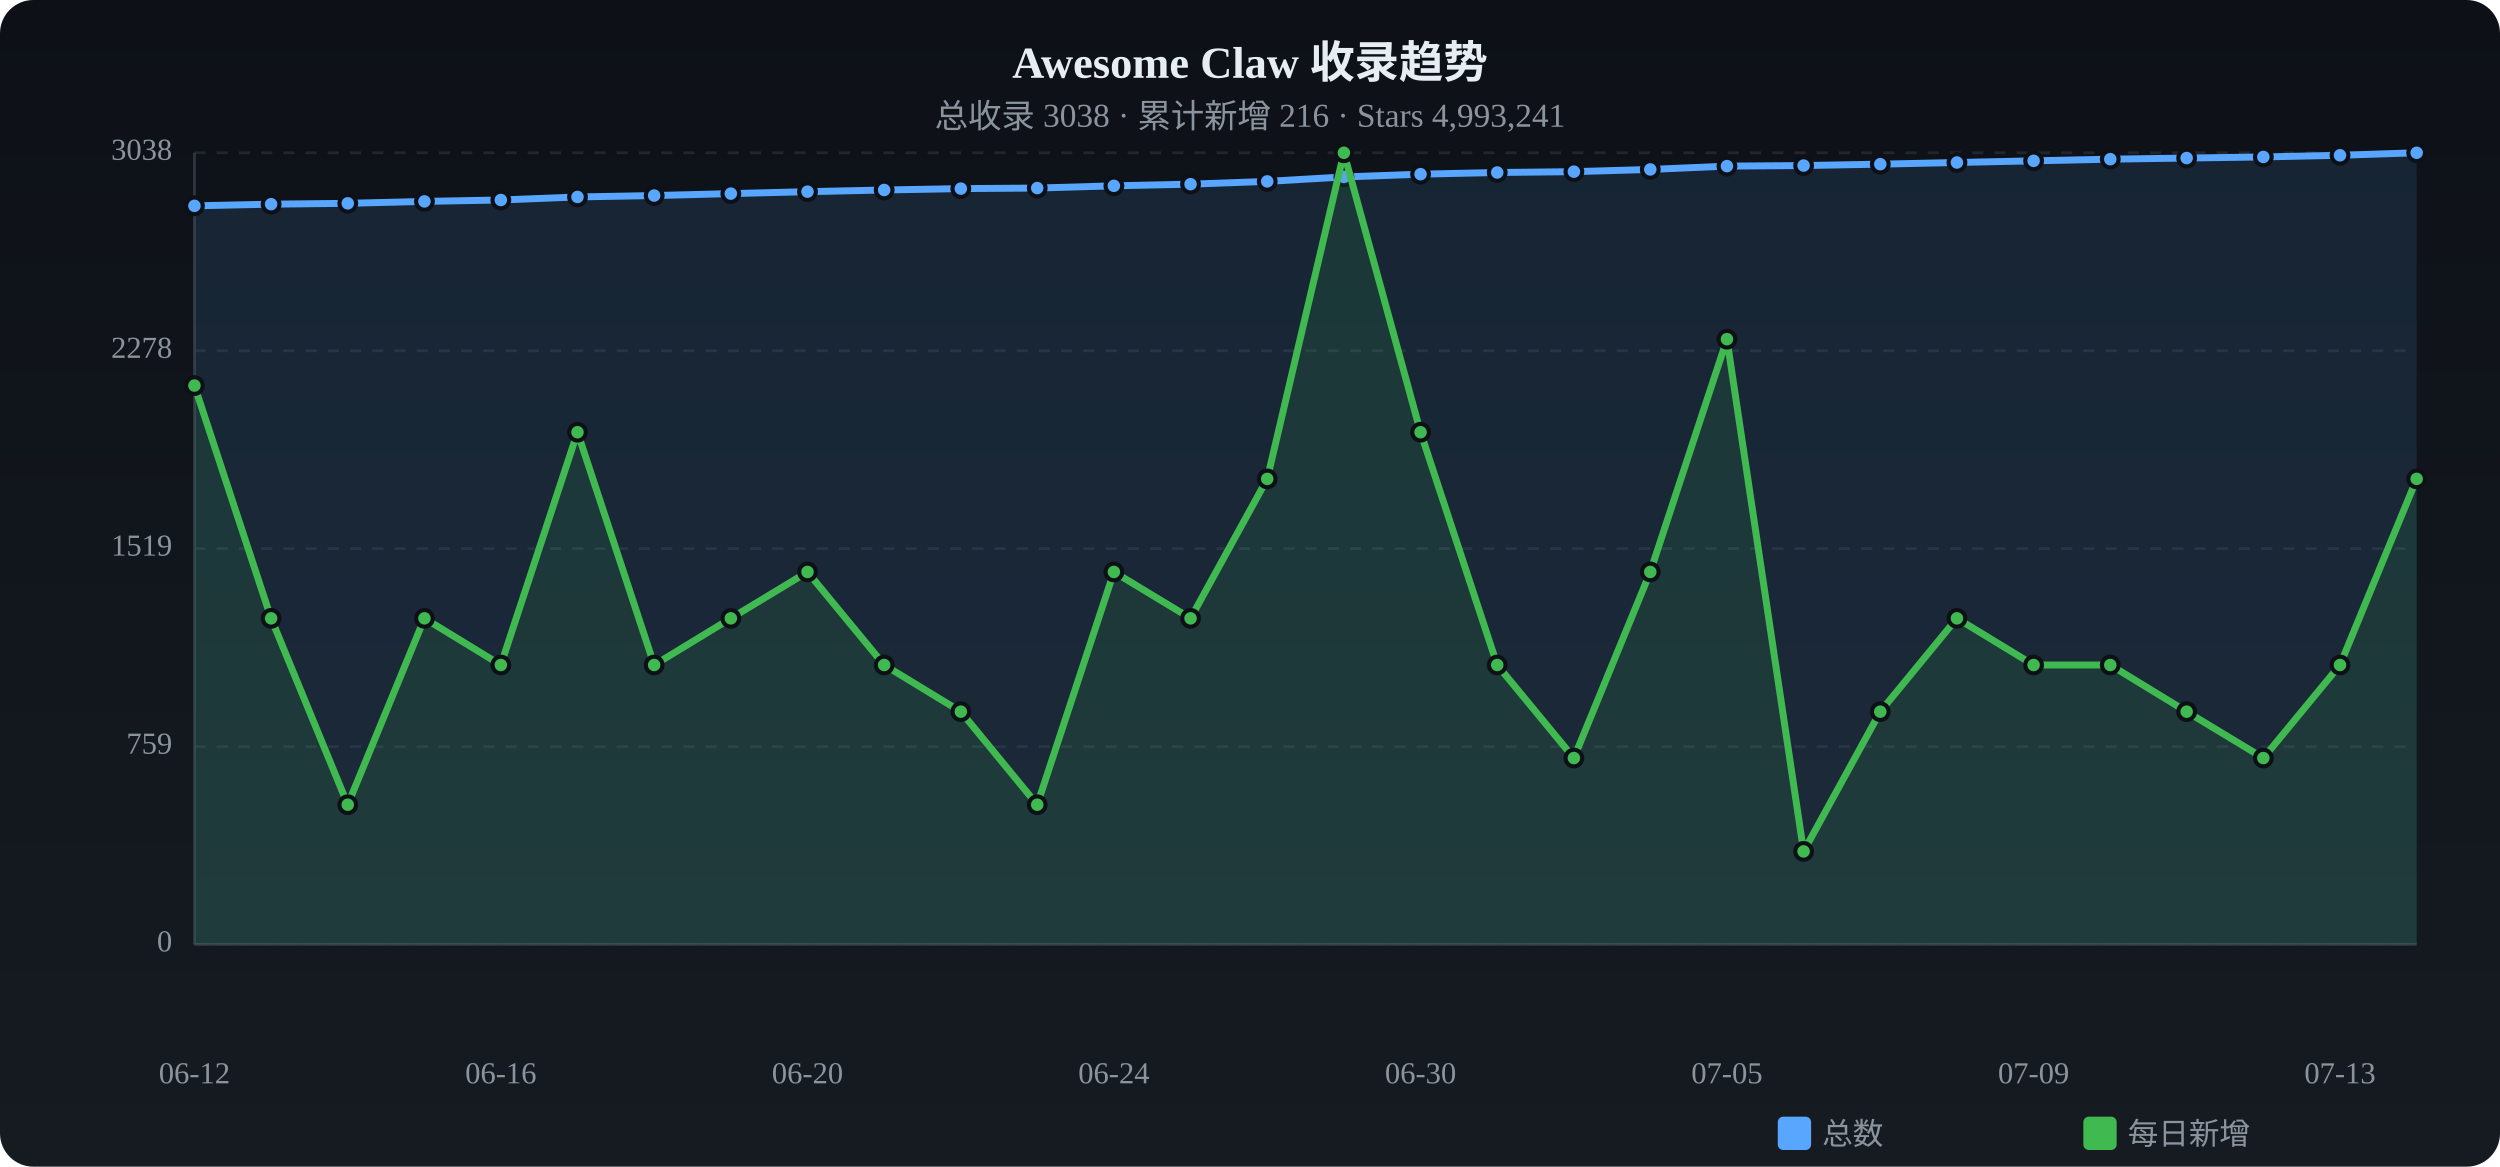
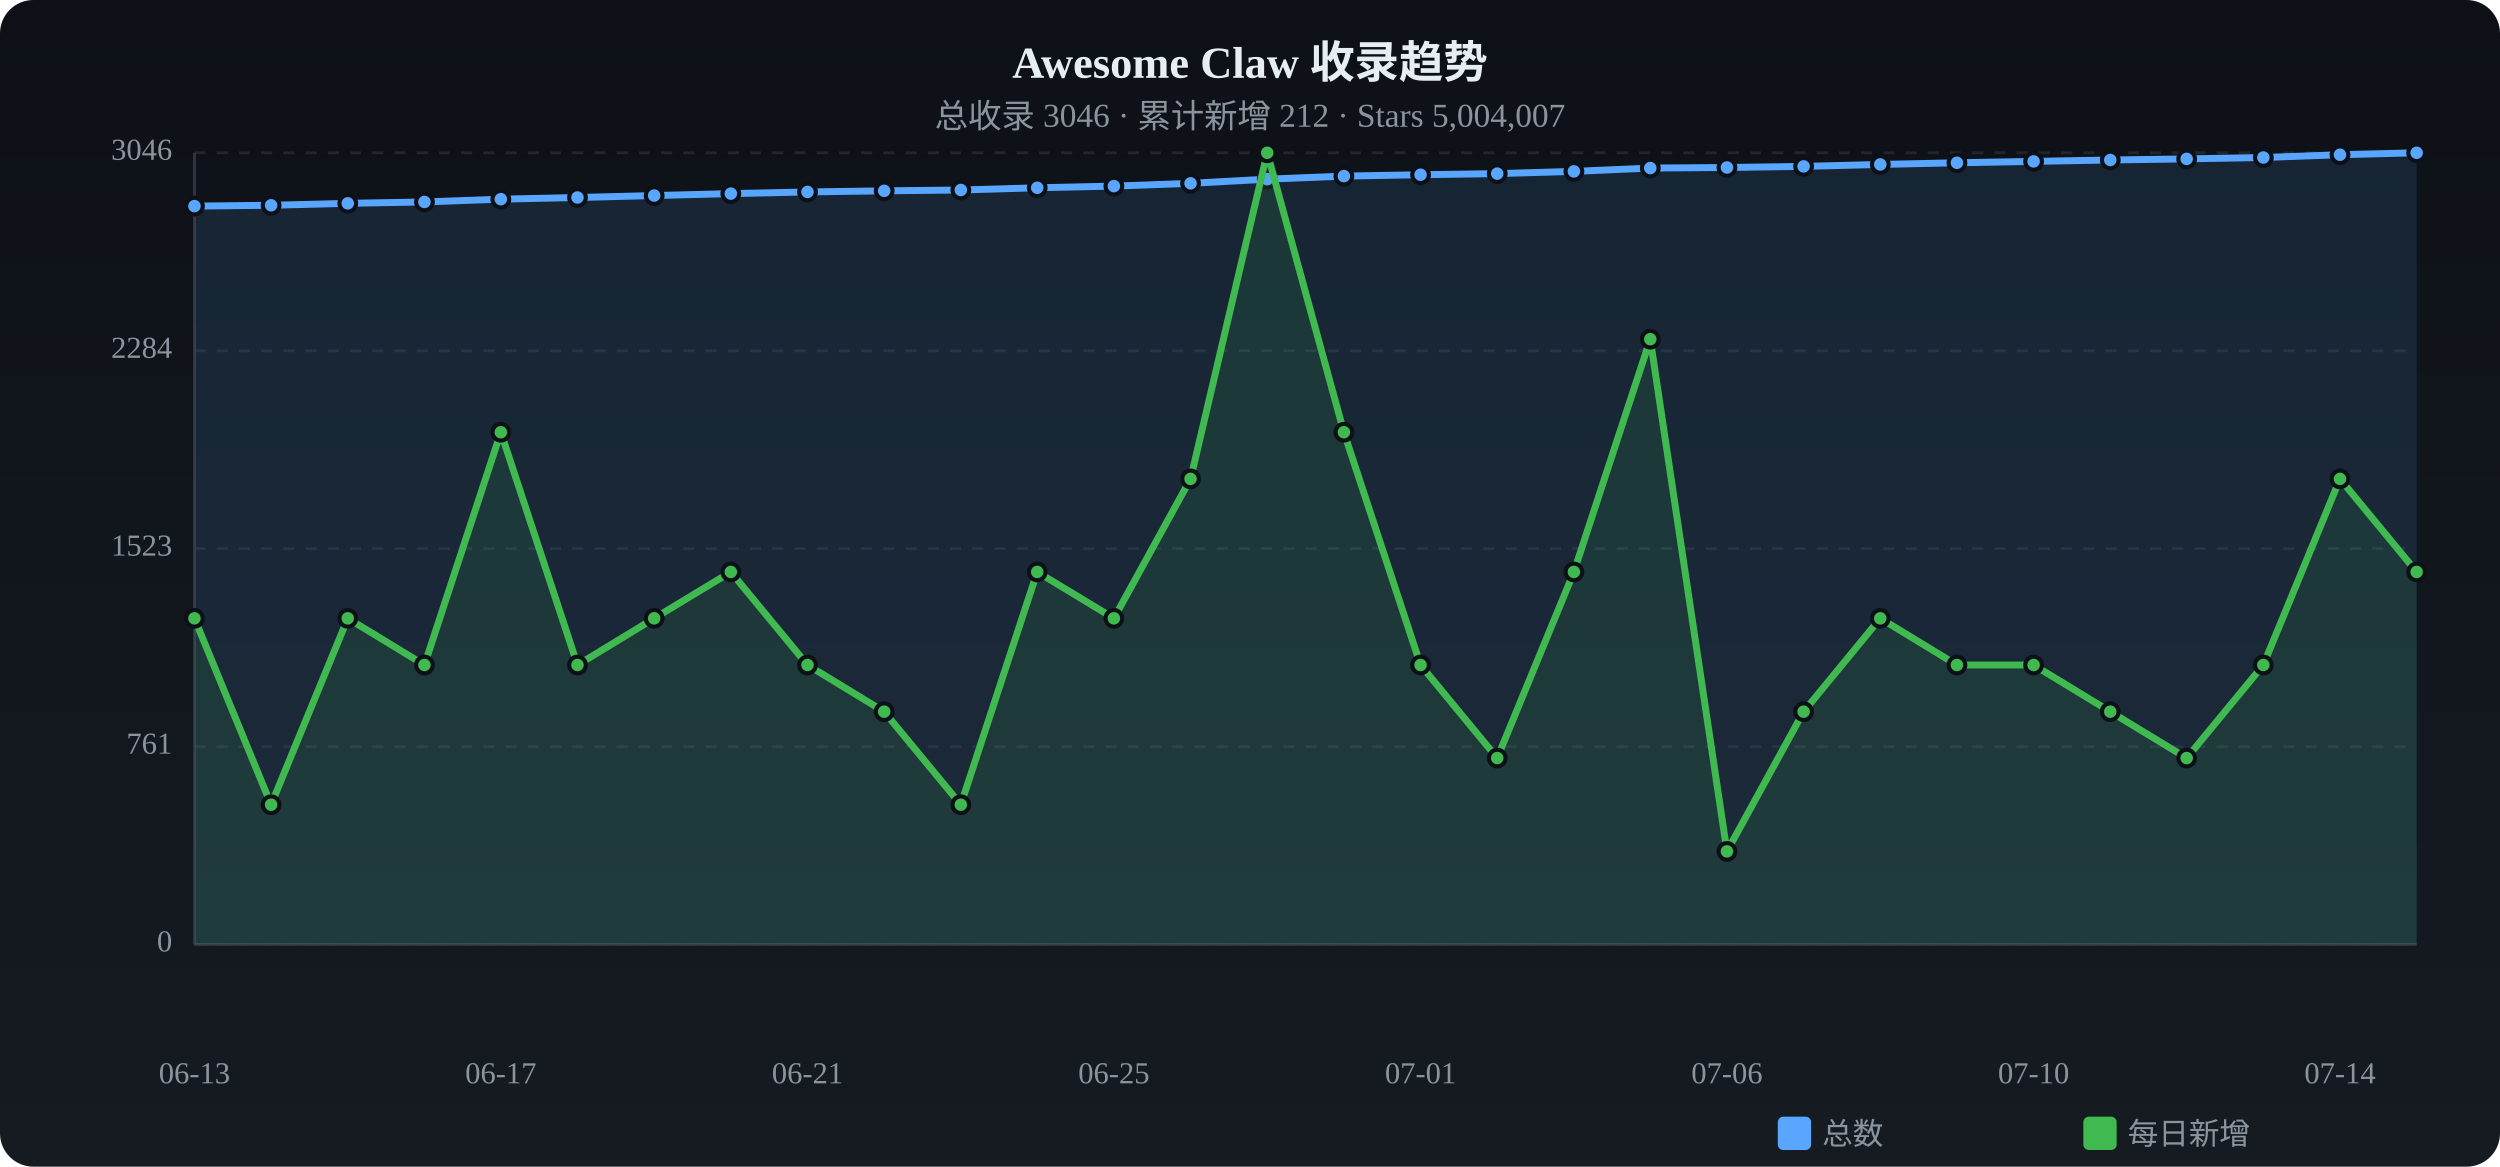
<svg xmlns="http://www.w3.org/2000/svg" viewBox="0 0 900 420" width="900" height="420">
  <defs>
    <linearGradient id="tbg" x1="0%" y1="0%" x2="0%" y2="100%">
      <stop offset="0%" stop-color="#0d1117" />
      <stop offset="100%" stop-color="#161b22" />
    </linearGradient>
  </defs>
  <rect width="900" height="420" rx="12" fill="url(#tbg)" />
  <text x="450.0" y="28" text-anchor="middle" fill="#e6edf3" font-size="16" font-weight="bold">Awesome Claw 收录趋势</text>
-   <text x="450.0" y="46" text-anchor="middle" fill="#8b949e" font-size="12">总收录 3038 · 累计新增 216 · Stars 4,993,241</text>
+   <text x="450.0" y="46" text-anchor="middle" fill="#8b949e" font-size="12">总收录 3046 · 累计新增 212 · Stars 5,004,007</text>
  <text x="62" y="340.0" text-anchor="end" fill="#8b949e" font-size="11" dominant-baseline="middle">0</text>
  <line x1="70" y1="340.0" x2="870" y2="340.0" stroke="#21262d" stroke-dasharray="4 4" />
-   <text x="62" y="268.8" text-anchor="end" fill="#8b949e" font-size="11" dominant-baseline="middle">759</text>
+   <text x="62" y="268.8" text-anchor="end" fill="#8b949e" font-size="11" dominant-baseline="middle">761</text>
  <line x1="70" y1="268.8" x2="870" y2="268.8" stroke="#21262d" stroke-dasharray="4 4" />
-   <text x="62" y="197.5" text-anchor="end" fill="#8b949e" font-size="11" dominant-baseline="middle">1519</text>
+   <text x="62" y="197.5" text-anchor="end" fill="#8b949e" font-size="11" dominant-baseline="middle">1523</text>
  <line x1="70" y1="197.5" x2="870" y2="197.5" stroke="#21262d" stroke-dasharray="4 4" />
-   <text x="62" y="126.3" text-anchor="end" fill="#8b949e" font-size="11" dominant-baseline="middle">2278</text>
+   <text x="62" y="126.3" text-anchor="end" fill="#8b949e" font-size="11" dominant-baseline="middle">2284</text>
  <line x1="70" y1="126.3" x2="870" y2="126.3" stroke="#21262d" stroke-dasharray="4 4" />
-   <text x="62" y="55.0" text-anchor="end" fill="#8b949e" font-size="11" dominant-baseline="middle">3038</text>
+   <text x="62" y="55.0" text-anchor="end" fill="#8b949e" font-size="11" dominant-baseline="middle">3046</text>
  <line x1="70" y1="55.0" x2="870" y2="55.0" stroke="#21262d" stroke-dasharray="4 4" />
  <line x1="70" y1="55" x2="70" y2="340" stroke="#30363d" />
  <line x1="70" y1="340" x2="870" y2="340" stroke="#30363d" />
-   <path d="M70.0,74.1 L97.6,73.5 L125.2,73.2 L152.8,72.5 L180.3,72.0 L207.9,70.9 L235.5,70.4 L263.1,69.7 L290.7,69.0 L318.3,68.4 L345.9,67.9 L373.4,67.7 L401.0,66.9 L428.6,66.3 L456.2,65.3 L483.8,63.7 L511.4,62.7 L539.0,62.1 L566.6,61.8 L594.1,61.0 L621.7,59.8 L649.3,59.6 L676.9,59.1 L704.5,58.5 L732.1,57.9 L759.7,57.3 L787.2,56.9 L814.8,56.5 L842.4,55.9 L870.0,55.0 L870.0,340 L70.0,340 Z" fill="#58a6ff" opacity="0.12" />
-   <polyline points="70.0,74.1 97.6,73.5 125.2,73.2 152.8,72.5 180.3,72.0 207.9,70.9 235.5,70.4 263.1,69.7 290.7,69.0 318.3,68.4 345.9,67.9 373.4,67.7 401.0,66.9 428.6,66.3 456.2,65.3 483.8,63.7 511.4,62.7 539.0,62.1 566.6,61.8 594.1,61.0 621.7,59.8 649.3,59.6 676.9,59.1 704.5,58.5 732.1,57.9 759.7,57.3 787.2,56.9 814.8,56.5 842.4,55.9 870.0,55.0" fill="none" stroke="#58a6ff" stroke-width="2.5" stroke-linecap="round" stroke-linejoin="round" />
-   <circle cx="70.0" cy="74.1" r="3" fill="#58a6ff" stroke="#0d1117" stroke-width="1.5" />
-   <circle cx="97.6" cy="73.5" r="3" fill="#58a6ff" stroke="#0d1117" stroke-width="1.5" />
+   <path d="M70.0,74.2 L97.6,73.9 L125.2,73.2 L152.8,72.7 L180.3,71.7 L207.9,71.1 L235.5,70.4 L263.1,69.7 L290.7,69.1 L318.3,68.7 L345.9,68.4 L373.4,67.6 L401.0,67.0 L428.6,66.0 L456.2,64.5 L483.8,63.4 L511.4,62.9 L539.0,62.5 L566.6,61.7 L594.1,60.5 L621.7,60.3 L649.3,59.9 L676.9,59.2 L704.5,58.6 L732.1,58.1 L759.7,57.6 L787.2,57.2 L814.8,56.7 L842.4,55.7 L870.0,55.0 L870.0,340 L70.0,340 Z" fill="#58a6ff" opacity="0.12" />
+   <polyline points="70.0,74.2 97.6,73.9 125.2,73.2 152.8,72.7 180.3,71.7 207.9,71.1 235.5,70.4 263.1,69.7 290.7,69.1 318.3,68.7 345.9,68.4 373.4,67.6 401.0,67.0 428.6,66.0 456.2,64.5 483.8,63.4 511.4,62.9 539.0,62.5 566.6,61.7 594.1,60.5 621.7,60.3 649.3,59.9 676.9,59.2 704.5,58.6 732.1,58.1 759.7,57.6 787.2,57.2 814.8,56.7 842.4,55.7 870.0,55.0" fill="none" stroke="#58a6ff" stroke-width="2.5" stroke-linecap="round" stroke-linejoin="round" />
+   <circle cx="70.0" cy="74.2" r="3" fill="#58a6ff" stroke="#0d1117" stroke-width="1.5" />
+   <circle cx="97.6" cy="73.9" r="3" fill="#58a6ff" stroke="#0d1117" stroke-width="1.5" />
  <circle cx="125.2" cy="73.2" r="3" fill="#58a6ff" stroke="#0d1117" stroke-width="1.5" />
-   <circle cx="152.8" cy="72.5" r="3" fill="#58a6ff" stroke="#0d1117" stroke-width="1.5" />
-   <circle cx="180.3" cy="72.0" r="3" fill="#58a6ff" stroke="#0d1117" stroke-width="1.5" />
-   <circle cx="207.9" cy="70.9" r="3" fill="#58a6ff" stroke="#0d1117" stroke-width="1.5" />
+   <circle cx="152.8" cy="72.7" r="3" fill="#58a6ff" stroke="#0d1117" stroke-width="1.5" />
+   <circle cx="180.3" cy="71.7" r="3" fill="#58a6ff" stroke="#0d1117" stroke-width="1.5" />
+   <circle cx="207.9" cy="71.1" r="3" fill="#58a6ff" stroke="#0d1117" stroke-width="1.5" />
  <circle cx="235.5" cy="70.4" r="3" fill="#58a6ff" stroke="#0d1117" stroke-width="1.5" />
  <circle cx="263.1" cy="69.7" r="3" fill="#58a6ff" stroke="#0d1117" stroke-width="1.5" />
-   <circle cx="290.7" cy="69.0" r="3" fill="#58a6ff" stroke="#0d1117" stroke-width="1.5" />
-   <circle cx="318.3" cy="68.4" r="3" fill="#58a6ff" stroke="#0d1117" stroke-width="1.5" />
-   <circle cx="345.9" cy="67.9" r="3" fill="#58a6ff" stroke="#0d1117" stroke-width="1.5" />
-   <circle cx="373.4" cy="67.7" r="3" fill="#58a6ff" stroke="#0d1117" stroke-width="1.5" />
-   <circle cx="401.0" cy="66.9" r="3" fill="#58a6ff" stroke="#0d1117" stroke-width="1.5" />
-   <circle cx="428.6" cy="66.3" r="3" fill="#58a6ff" stroke="#0d1117" stroke-width="1.5" />
-   <circle cx="456.2" cy="65.3" r="3" fill="#58a6ff" stroke="#0d1117" stroke-width="1.5" />
-   <circle cx="483.8" cy="63.7" r="3" fill="#58a6ff" stroke="#0d1117" stroke-width="1.5" />
-   <circle cx="511.4" cy="62.7" r="3" fill="#58a6ff" stroke="#0d1117" stroke-width="1.5" />
-   <circle cx="539.0" cy="62.1" r="3" fill="#58a6ff" stroke="#0d1117" stroke-width="1.5" />
-   <circle cx="566.6" cy="61.8" r="3" fill="#58a6ff" stroke="#0d1117" stroke-width="1.5" />
-   <circle cx="594.1" cy="61.0" r="3" fill="#58a6ff" stroke="#0d1117" stroke-width="1.5" />
-   <circle cx="621.7" cy="59.8" r="3" fill="#58a6ff" stroke="#0d1117" stroke-width="1.5" />
-   <circle cx="649.3" cy="59.6" r="3" fill="#58a6ff" stroke="#0d1117" stroke-width="1.5" />
-   <circle cx="676.9" cy="59.1" r="3" fill="#58a6ff" stroke="#0d1117" stroke-width="1.5" />
-   <circle cx="704.5" cy="58.5" r="3" fill="#58a6ff" stroke="#0d1117" stroke-width="1.5" />
-   <circle cx="732.1" cy="57.9" r="3" fill="#58a6ff" stroke="#0d1117" stroke-width="1.5" />
-   <circle cx="759.7" cy="57.3" r="3" fill="#58a6ff" stroke="#0d1117" stroke-width="1.5" />
-   <circle cx="787.2" cy="56.9" r="3" fill="#58a6ff" stroke="#0d1117" stroke-width="1.5" />
-   <circle cx="814.8" cy="56.5" r="3" fill="#58a6ff" stroke="#0d1117" stroke-width="1.5" />
-   <circle cx="842.4" cy="55.9" r="3" fill="#58a6ff" stroke="#0d1117" stroke-width="1.5" />
+   <circle cx="290.7" cy="69.1" r="3" fill="#58a6ff" stroke="#0d1117" stroke-width="1.5" />
+   <circle cx="318.3" cy="68.7" r="3" fill="#58a6ff" stroke="#0d1117" stroke-width="1.5" />
+   <circle cx="345.9" cy="68.4" r="3" fill="#58a6ff" stroke="#0d1117" stroke-width="1.5" />
+   <circle cx="373.4" cy="67.6" r="3" fill="#58a6ff" stroke="#0d1117" stroke-width="1.5" />
+   <circle cx="401.0" cy="67.0" r="3" fill="#58a6ff" stroke="#0d1117" stroke-width="1.5" />
+   <circle cx="428.6" cy="66.0" r="3" fill="#58a6ff" stroke="#0d1117" stroke-width="1.5" />
+   <circle cx="456.2" cy="64.5" r="3" fill="#58a6ff" stroke="#0d1117" stroke-width="1.5" />
+   <circle cx="483.8" cy="63.4" r="3" fill="#58a6ff" stroke="#0d1117" stroke-width="1.5" />
+   <circle cx="511.4" cy="62.9" r="3" fill="#58a6ff" stroke="#0d1117" stroke-width="1.5" />
+   <circle cx="539.0" cy="62.5" r="3" fill="#58a6ff" stroke="#0d1117" stroke-width="1.5" />
+   <circle cx="566.6" cy="61.7" r="3" fill="#58a6ff" stroke="#0d1117" stroke-width="1.5" />
+   <circle cx="594.1" cy="60.5" r="3" fill="#58a6ff" stroke="#0d1117" stroke-width="1.5" />
+   <circle cx="621.7" cy="60.3" r="3" fill="#58a6ff" stroke="#0d1117" stroke-width="1.5" />
+   <circle cx="649.3" cy="59.9" r="3" fill="#58a6ff" stroke="#0d1117" stroke-width="1.5" />
+   <circle cx="676.9" cy="59.2" r="3" fill="#58a6ff" stroke="#0d1117" stroke-width="1.5" />
+   <circle cx="704.5" cy="58.6" r="3" fill="#58a6ff" stroke="#0d1117" stroke-width="1.5" />
+   <circle cx="732.1" cy="58.1" r="3" fill="#58a6ff" stroke="#0d1117" stroke-width="1.5" />
+   <circle cx="759.7" cy="57.6" r="3" fill="#58a6ff" stroke="#0d1117" stroke-width="1.5" />
+   <circle cx="787.2" cy="57.2" r="3" fill="#58a6ff" stroke="#0d1117" stroke-width="1.5" />
+   <circle cx="814.8" cy="56.7" r="3" fill="#58a6ff" stroke="#0d1117" stroke-width="1.5" />
+   <circle cx="842.4" cy="55.7" r="3" fill="#58a6ff" stroke="#0d1117" stroke-width="1.5" />
  <circle cx="870.0" cy="55.0" r="3" fill="#58a6ff" stroke="#0d1117" stroke-width="1.5" />
-   <path d="M70.0,138.8 L97.6,222.6 L125.2,289.7 L152.8,222.6 L180.3,239.4 L207.9,155.6 L235.5,239.4 L263.1,222.6 L290.7,205.9 L318.3,239.4 L345.9,256.2 L373.4,289.7 L401.0,205.9 L428.6,222.6 L456.2,172.4 L483.8,55.0 L511.4,155.6 L539.0,239.4 L566.6,272.9 L594.1,205.9 L621.7,122.1 L649.3,306.5 L676.9,256.2 L704.5,222.6 L732.1,239.4 L759.7,239.4 L787.2,256.2 L814.8,272.9 L842.4,239.4 L870.0,172.4 L870.0,340 L70.0,340 Z" fill="#3fb950" opacity="0.12" />
-   <polyline points="70.0,138.8 97.6,222.6 125.2,289.7 152.8,222.6 180.3,239.4 207.9,155.6 235.5,239.4 263.1,222.6 290.7,205.9 318.3,239.4 345.9,256.2 373.4,289.7 401.0,205.9 428.6,222.6 456.2,172.4 483.8,55.0 511.4,155.6 539.0,239.4 566.6,272.9 594.1,205.9 621.7,122.1 649.3,306.5 676.9,256.2 704.5,222.6 732.1,239.4 759.7,239.4 787.2,256.2 814.8,272.9 842.4,239.4 870.0,172.4" fill="none" stroke="#3fb950" stroke-width="2.5" stroke-linecap="round" stroke-linejoin="round" />
-   <circle cx="70.0" cy="138.8" r="3" fill="#3fb950" stroke="#0d1117" stroke-width="1.5" />
-   <circle cx="97.6" cy="222.6" r="3" fill="#3fb950" stroke="#0d1117" stroke-width="1.5" />
-   <circle cx="125.2" cy="289.7" r="3" fill="#3fb950" stroke="#0d1117" stroke-width="1.5" />
-   <circle cx="152.8" cy="222.6" r="3" fill="#3fb950" stroke="#0d1117" stroke-width="1.5" />
-   <circle cx="180.3" cy="239.4" r="3" fill="#3fb950" stroke="#0d1117" stroke-width="1.5" />
-   <circle cx="207.9" cy="155.6" r="3" fill="#3fb950" stroke="#0d1117" stroke-width="1.5" />
-   <circle cx="235.5" cy="239.4" r="3" fill="#3fb950" stroke="#0d1117" stroke-width="1.5" />
-   <circle cx="263.1" cy="222.6" r="3" fill="#3fb950" stroke="#0d1117" stroke-width="1.5" />
-   <circle cx="290.7" cy="205.9" r="3" fill="#3fb950" stroke="#0d1117" stroke-width="1.5" />
-   <circle cx="318.3" cy="239.4" r="3" fill="#3fb950" stroke="#0d1117" stroke-width="1.5" />
-   <circle cx="345.9" cy="256.2" r="3" fill="#3fb950" stroke="#0d1117" stroke-width="1.5" />
-   <circle cx="373.4" cy="289.7" r="3" fill="#3fb950" stroke="#0d1117" stroke-width="1.5" />
-   <circle cx="401.0" cy="205.9" r="3" fill="#3fb950" stroke="#0d1117" stroke-width="1.5" />
-   <circle cx="428.6" cy="222.6" r="3" fill="#3fb950" stroke="#0d1117" stroke-width="1.5" />
-   <circle cx="456.2" cy="172.4" r="3" fill="#3fb950" stroke="#0d1117" stroke-width="1.5" />
-   <circle cx="483.8" cy="55.0" r="3" fill="#3fb950" stroke="#0d1117" stroke-width="1.5" />
-   <circle cx="511.4" cy="155.6" r="3" fill="#3fb950" stroke="#0d1117" stroke-width="1.5" />
-   <circle cx="539.0" cy="239.4" r="3" fill="#3fb950" stroke="#0d1117" stroke-width="1.5" />
-   <circle cx="566.6" cy="272.9" r="3" fill="#3fb950" stroke="#0d1117" stroke-width="1.5" />
-   <circle cx="594.1" cy="205.9" r="3" fill="#3fb950" stroke="#0d1117" stroke-width="1.5" />
-   <circle cx="621.7" cy="122.1" r="3" fill="#3fb950" stroke="#0d1117" stroke-width="1.5" />
-   <circle cx="649.3" cy="306.5" r="3" fill="#3fb950" stroke="#0d1117" stroke-width="1.5" />
-   <circle cx="676.9" cy="256.2" r="3" fill="#3fb950" stroke="#0d1117" stroke-width="1.5" />
-   <circle cx="704.5" cy="222.6" r="3" fill="#3fb950" stroke="#0d1117" stroke-width="1.5" />
+   <path d="M70.0,222.6 L97.6,289.7 L125.2,222.6 L152.8,239.4 L180.3,155.6 L207.9,239.4 L235.5,222.6 L263.1,205.9 L290.7,239.4 L318.3,256.2 L345.9,289.7 L373.4,205.9 L401.0,222.6 L428.6,172.4 L456.2,55.0 L483.8,155.6 L511.4,239.4 L539.0,272.9 L566.6,205.9 L594.1,122.1 L621.7,306.5 L649.3,256.2 L676.9,222.6 L704.5,239.4 L732.1,239.4 L759.7,256.2 L787.2,272.9 L814.8,239.4 L842.4,172.4 L870.0,205.9 L870.0,340 L70.0,340 Z" fill="#3fb950" opacity="0.12" />
+   <polyline points="70.0,222.6 97.6,289.7 125.2,222.6 152.8,239.4 180.3,155.6 207.9,239.4 235.5,222.6 263.1,205.9 290.7,239.4 318.3,256.2 345.9,289.7 373.4,205.9 401.0,222.6 428.6,172.4 456.2,55.0 483.8,155.6 511.4,239.4 539.0,272.9 566.6,205.9 594.1,122.1 621.7,306.5 649.3,256.2 676.9,222.6 704.5,239.4 732.1,239.4 759.7,256.2 787.2,272.9 814.8,239.4 842.4,172.4 870.0,205.9" fill="none" stroke="#3fb950" stroke-width="2.5" stroke-linecap="round" stroke-linejoin="round" />
+   <circle cx="70.0" cy="222.6" r="3" fill="#3fb950" stroke="#0d1117" stroke-width="1.5" />
+   <circle cx="97.6" cy="289.7" r="3" fill="#3fb950" stroke="#0d1117" stroke-width="1.5" />
+   <circle cx="125.2" cy="222.6" r="3" fill="#3fb950" stroke="#0d1117" stroke-width="1.5" />
+   <circle cx="152.8" cy="239.4" r="3" fill="#3fb950" stroke="#0d1117" stroke-width="1.5" />
+   <circle cx="180.3" cy="155.6" r="3" fill="#3fb950" stroke="#0d1117" stroke-width="1.5" />
+   <circle cx="207.9" cy="239.4" r="3" fill="#3fb950" stroke="#0d1117" stroke-width="1.5" />
+   <circle cx="235.5" cy="222.6" r="3" fill="#3fb950" stroke="#0d1117" stroke-width="1.5" />
+   <circle cx="263.1" cy="205.9" r="3" fill="#3fb950" stroke="#0d1117" stroke-width="1.5" />
+   <circle cx="290.7" cy="239.4" r="3" fill="#3fb950" stroke="#0d1117" stroke-width="1.5" />
+   <circle cx="318.3" cy="256.2" r="3" fill="#3fb950" stroke="#0d1117" stroke-width="1.5" />
+   <circle cx="345.9" cy="289.7" r="3" fill="#3fb950" stroke="#0d1117" stroke-width="1.5" />
+   <circle cx="373.4" cy="205.9" r="3" fill="#3fb950" stroke="#0d1117" stroke-width="1.5" />
+   <circle cx="401.0" cy="222.6" r="3" fill="#3fb950" stroke="#0d1117" stroke-width="1.5" />
+   <circle cx="428.6" cy="172.4" r="3" fill="#3fb950" stroke="#0d1117" stroke-width="1.5" />
+   <circle cx="456.2" cy="55.0" r="3" fill="#3fb950" stroke="#0d1117" stroke-width="1.5" />
+   <circle cx="483.8" cy="155.6" r="3" fill="#3fb950" stroke="#0d1117" stroke-width="1.5" />
+   <circle cx="511.4" cy="239.4" r="3" fill="#3fb950" stroke="#0d1117" stroke-width="1.5" />
+   <circle cx="539.0" cy="272.9" r="3" fill="#3fb950" stroke="#0d1117" stroke-width="1.5" />
+   <circle cx="566.6" cy="205.9" r="3" fill="#3fb950" stroke="#0d1117" stroke-width="1.5" />
+   <circle cx="594.1" cy="122.1" r="3" fill="#3fb950" stroke="#0d1117" stroke-width="1.5" />
+   <circle cx="621.7" cy="306.5" r="3" fill="#3fb950" stroke="#0d1117" stroke-width="1.5" />
+   <circle cx="649.3" cy="256.2" r="3" fill="#3fb950" stroke="#0d1117" stroke-width="1.5" />
+   <circle cx="676.9" cy="222.6" r="3" fill="#3fb950" stroke="#0d1117" stroke-width="1.5" />
+   <circle cx="704.5" cy="239.4" r="3" fill="#3fb950" stroke="#0d1117" stroke-width="1.5" />
  <circle cx="732.1" cy="239.4" r="3" fill="#3fb950" stroke="#0d1117" stroke-width="1.5" />
-   <circle cx="759.7" cy="239.4" r="3" fill="#3fb950" stroke="#0d1117" stroke-width="1.5" />
-   <circle cx="787.2" cy="256.2" r="3" fill="#3fb950" stroke="#0d1117" stroke-width="1.5" />
-   <circle cx="814.8" cy="272.9" r="3" fill="#3fb950" stroke="#0d1117" stroke-width="1.5" />
-   <circle cx="842.4" cy="239.4" r="3" fill="#3fb950" stroke="#0d1117" stroke-width="1.5" />
-   <circle cx="870.0" cy="172.4" r="3" fill="#3fb950" stroke="#0d1117" stroke-width="1.5" />
-   <text x="70.0" y="390" text-anchor="middle" fill="#8b949e" font-size="11">06-12</text>
-   <text x="180.3" y="390" text-anchor="middle" fill="#8b949e" font-size="11">06-16</text>
-   <text x="290.7" y="390" text-anchor="middle" fill="#8b949e" font-size="11">06-20</text>
-   <text x="401.0" y="390" text-anchor="middle" fill="#8b949e" font-size="11">06-24</text>
-   <text x="511.4" y="390" text-anchor="middle" fill="#8b949e" font-size="11">06-30</text>
-   <text x="621.7" y="390" text-anchor="middle" fill="#8b949e" font-size="11">07-05</text>
-   <text x="732.1" y="390" text-anchor="middle" fill="#8b949e" font-size="11">07-09</text>
-   <text x="842.4" y="390" text-anchor="middle" fill="#8b949e" font-size="11">07-13</text>
+   <circle cx="759.7" cy="256.2" r="3" fill="#3fb950" stroke="#0d1117" stroke-width="1.5" />
+   <circle cx="787.2" cy="272.9" r="3" fill="#3fb950" stroke="#0d1117" stroke-width="1.5" />
+   <circle cx="814.8" cy="239.4" r="3" fill="#3fb950" stroke="#0d1117" stroke-width="1.5" />
+   <circle cx="842.4" cy="172.4" r="3" fill="#3fb950" stroke="#0d1117" stroke-width="1.5" />
+   <circle cx="870.0" cy="205.9" r="3" fill="#3fb950" stroke="#0d1117" stroke-width="1.5" />
+   <text x="70.0" y="390" text-anchor="middle" fill="#8b949e" font-size="11">06-13</text>
+   <text x="180.3" y="390" text-anchor="middle" fill="#8b949e" font-size="11">06-17</text>
+   <text x="290.7" y="390" text-anchor="middle" fill="#8b949e" font-size="11">06-21</text>
+   <text x="401.0" y="390" text-anchor="middle" fill="#8b949e" font-size="11">06-25</text>
+   <text x="511.4" y="390" text-anchor="middle" fill="#8b949e" font-size="11">07-01</text>
+   <text x="621.7" y="390" text-anchor="middle" fill="#8b949e" font-size="11">07-06</text>
+   <text x="732.1" y="390" text-anchor="middle" fill="#8b949e" font-size="11">07-10</text>
+   <text x="842.4" y="390" text-anchor="middle" fill="#8b949e" font-size="11">07-14</text>
  <rect x="640" y="402" width="12" height="12" rx="2" fill="#58a6ff" />
  <text x="656" y="412" fill="#8b949e" font-size="11">总数</text>
  <rect x="750" y="402" width="12" height="12" rx="2" fill="#3fb950" />
  <text x="766" y="412" fill="#8b949e" font-size="11">每日新增</text>
</svg>
